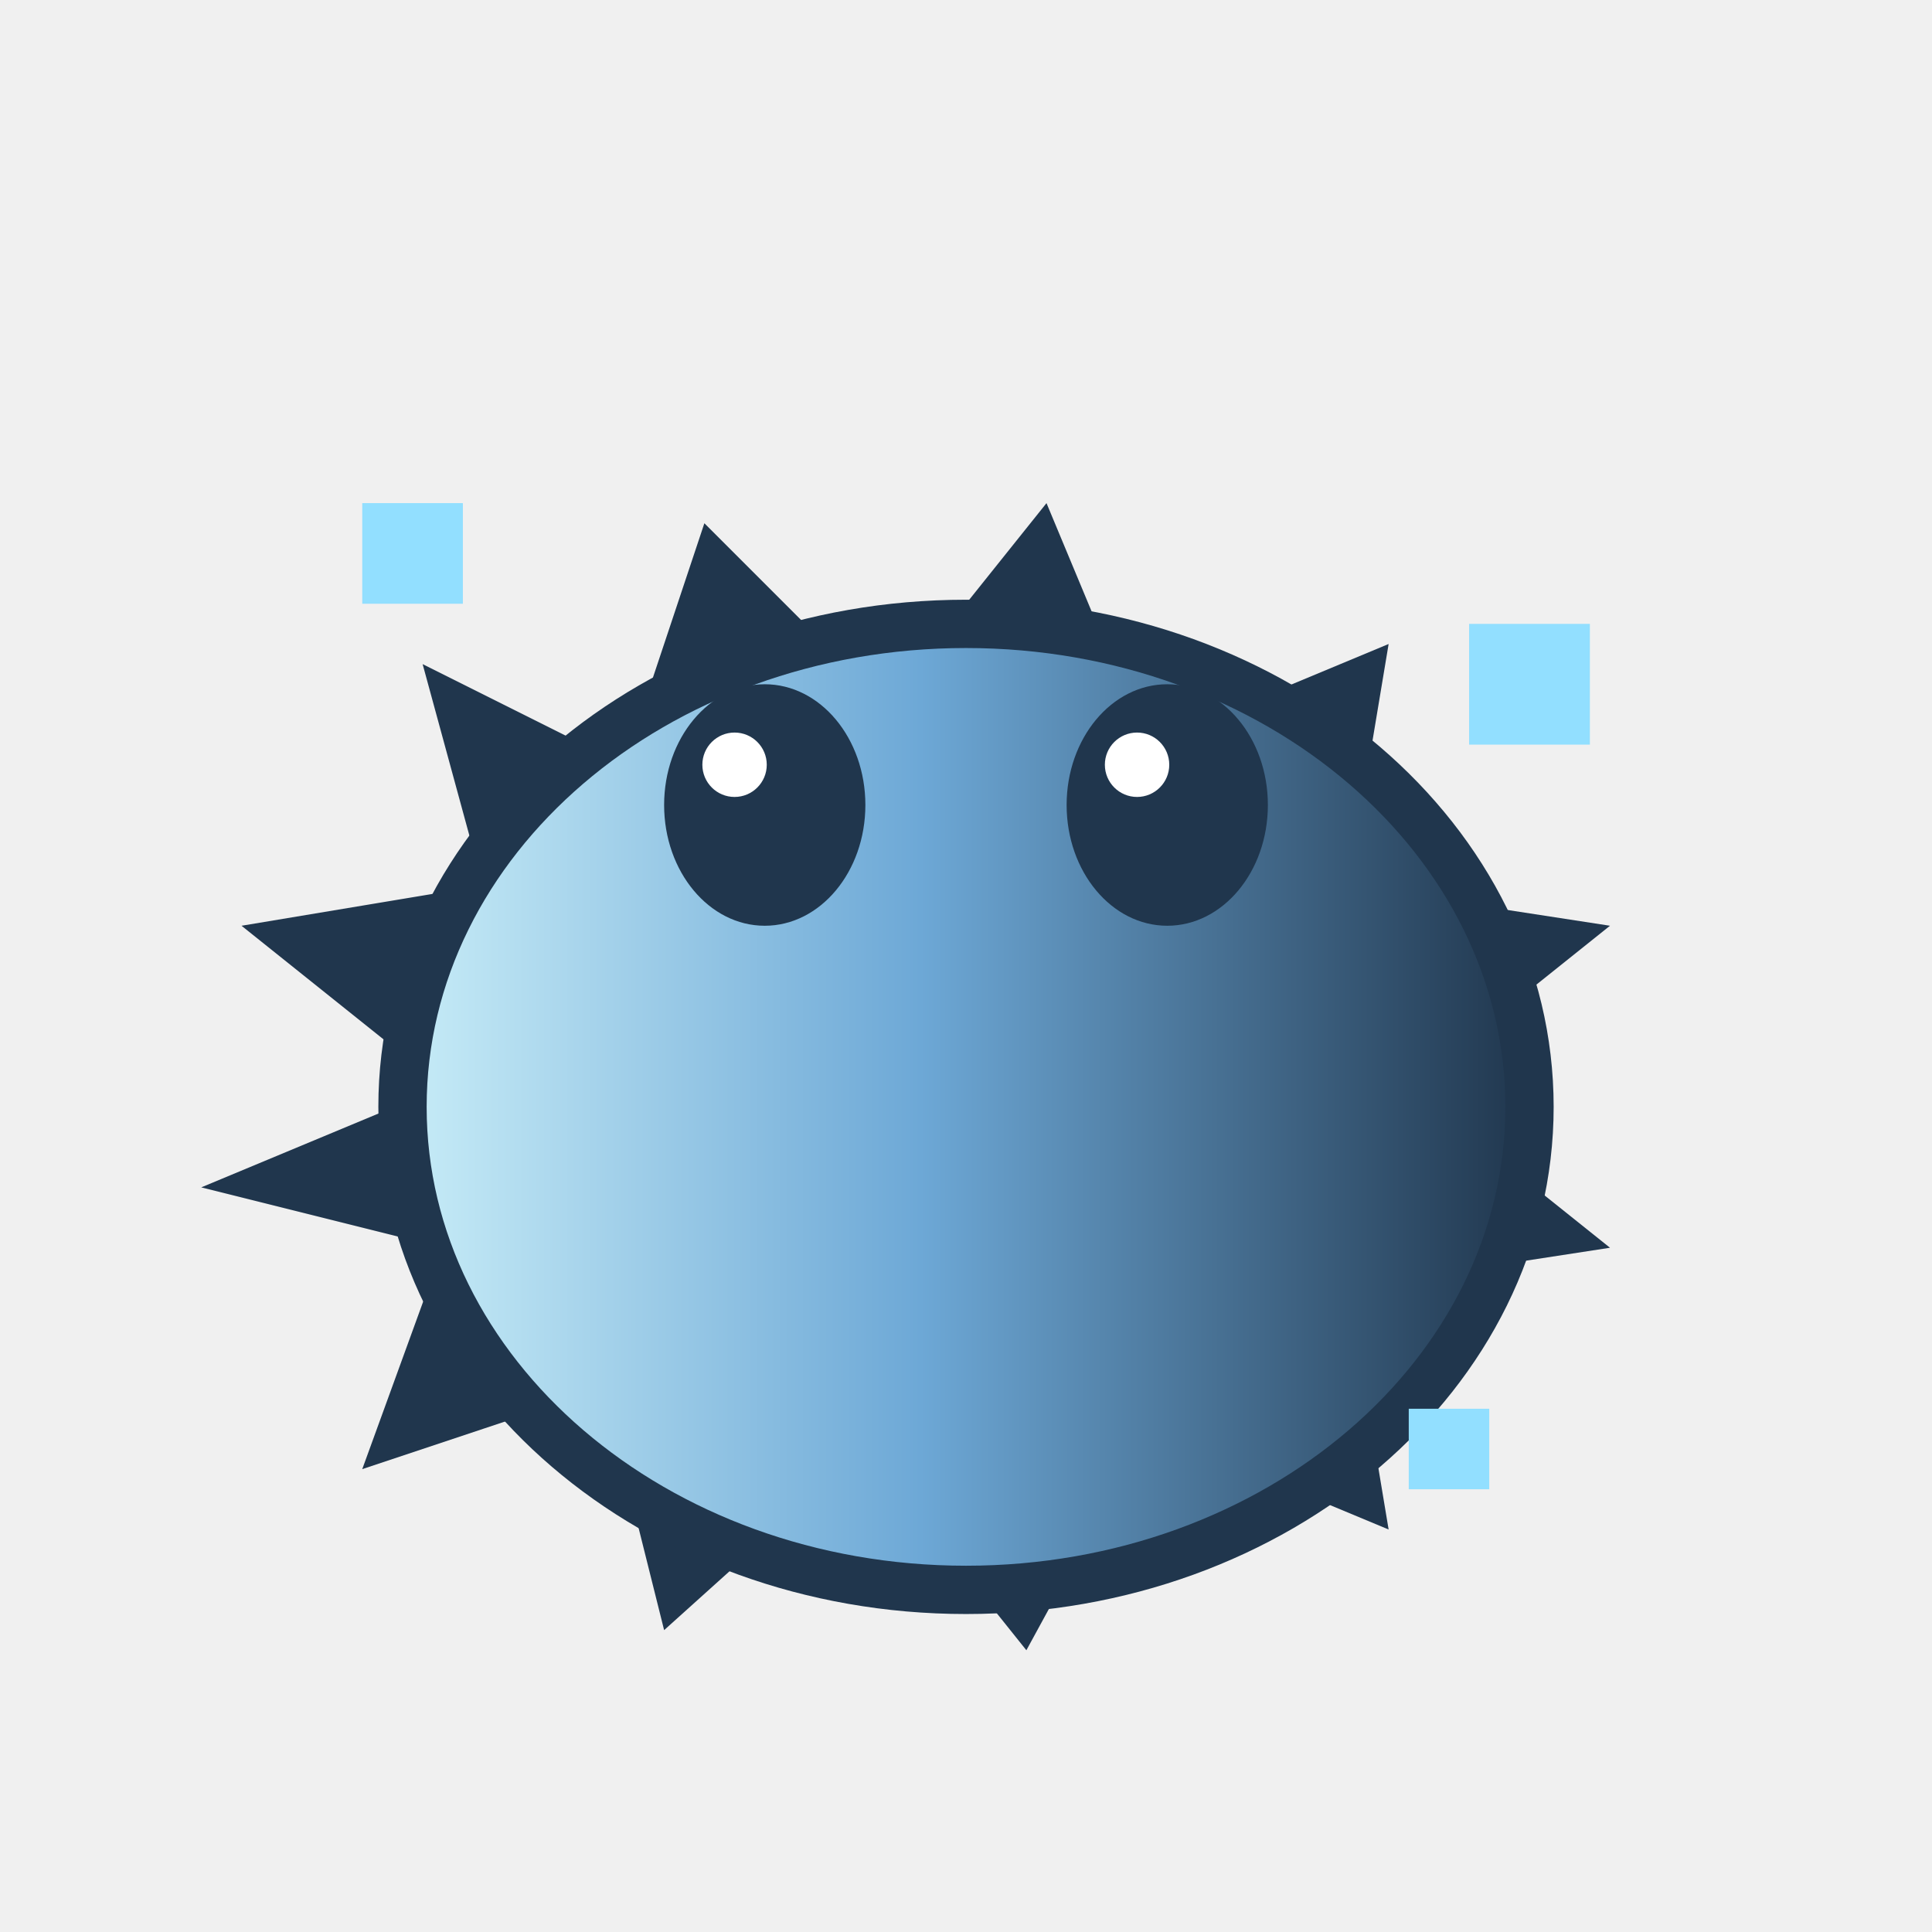
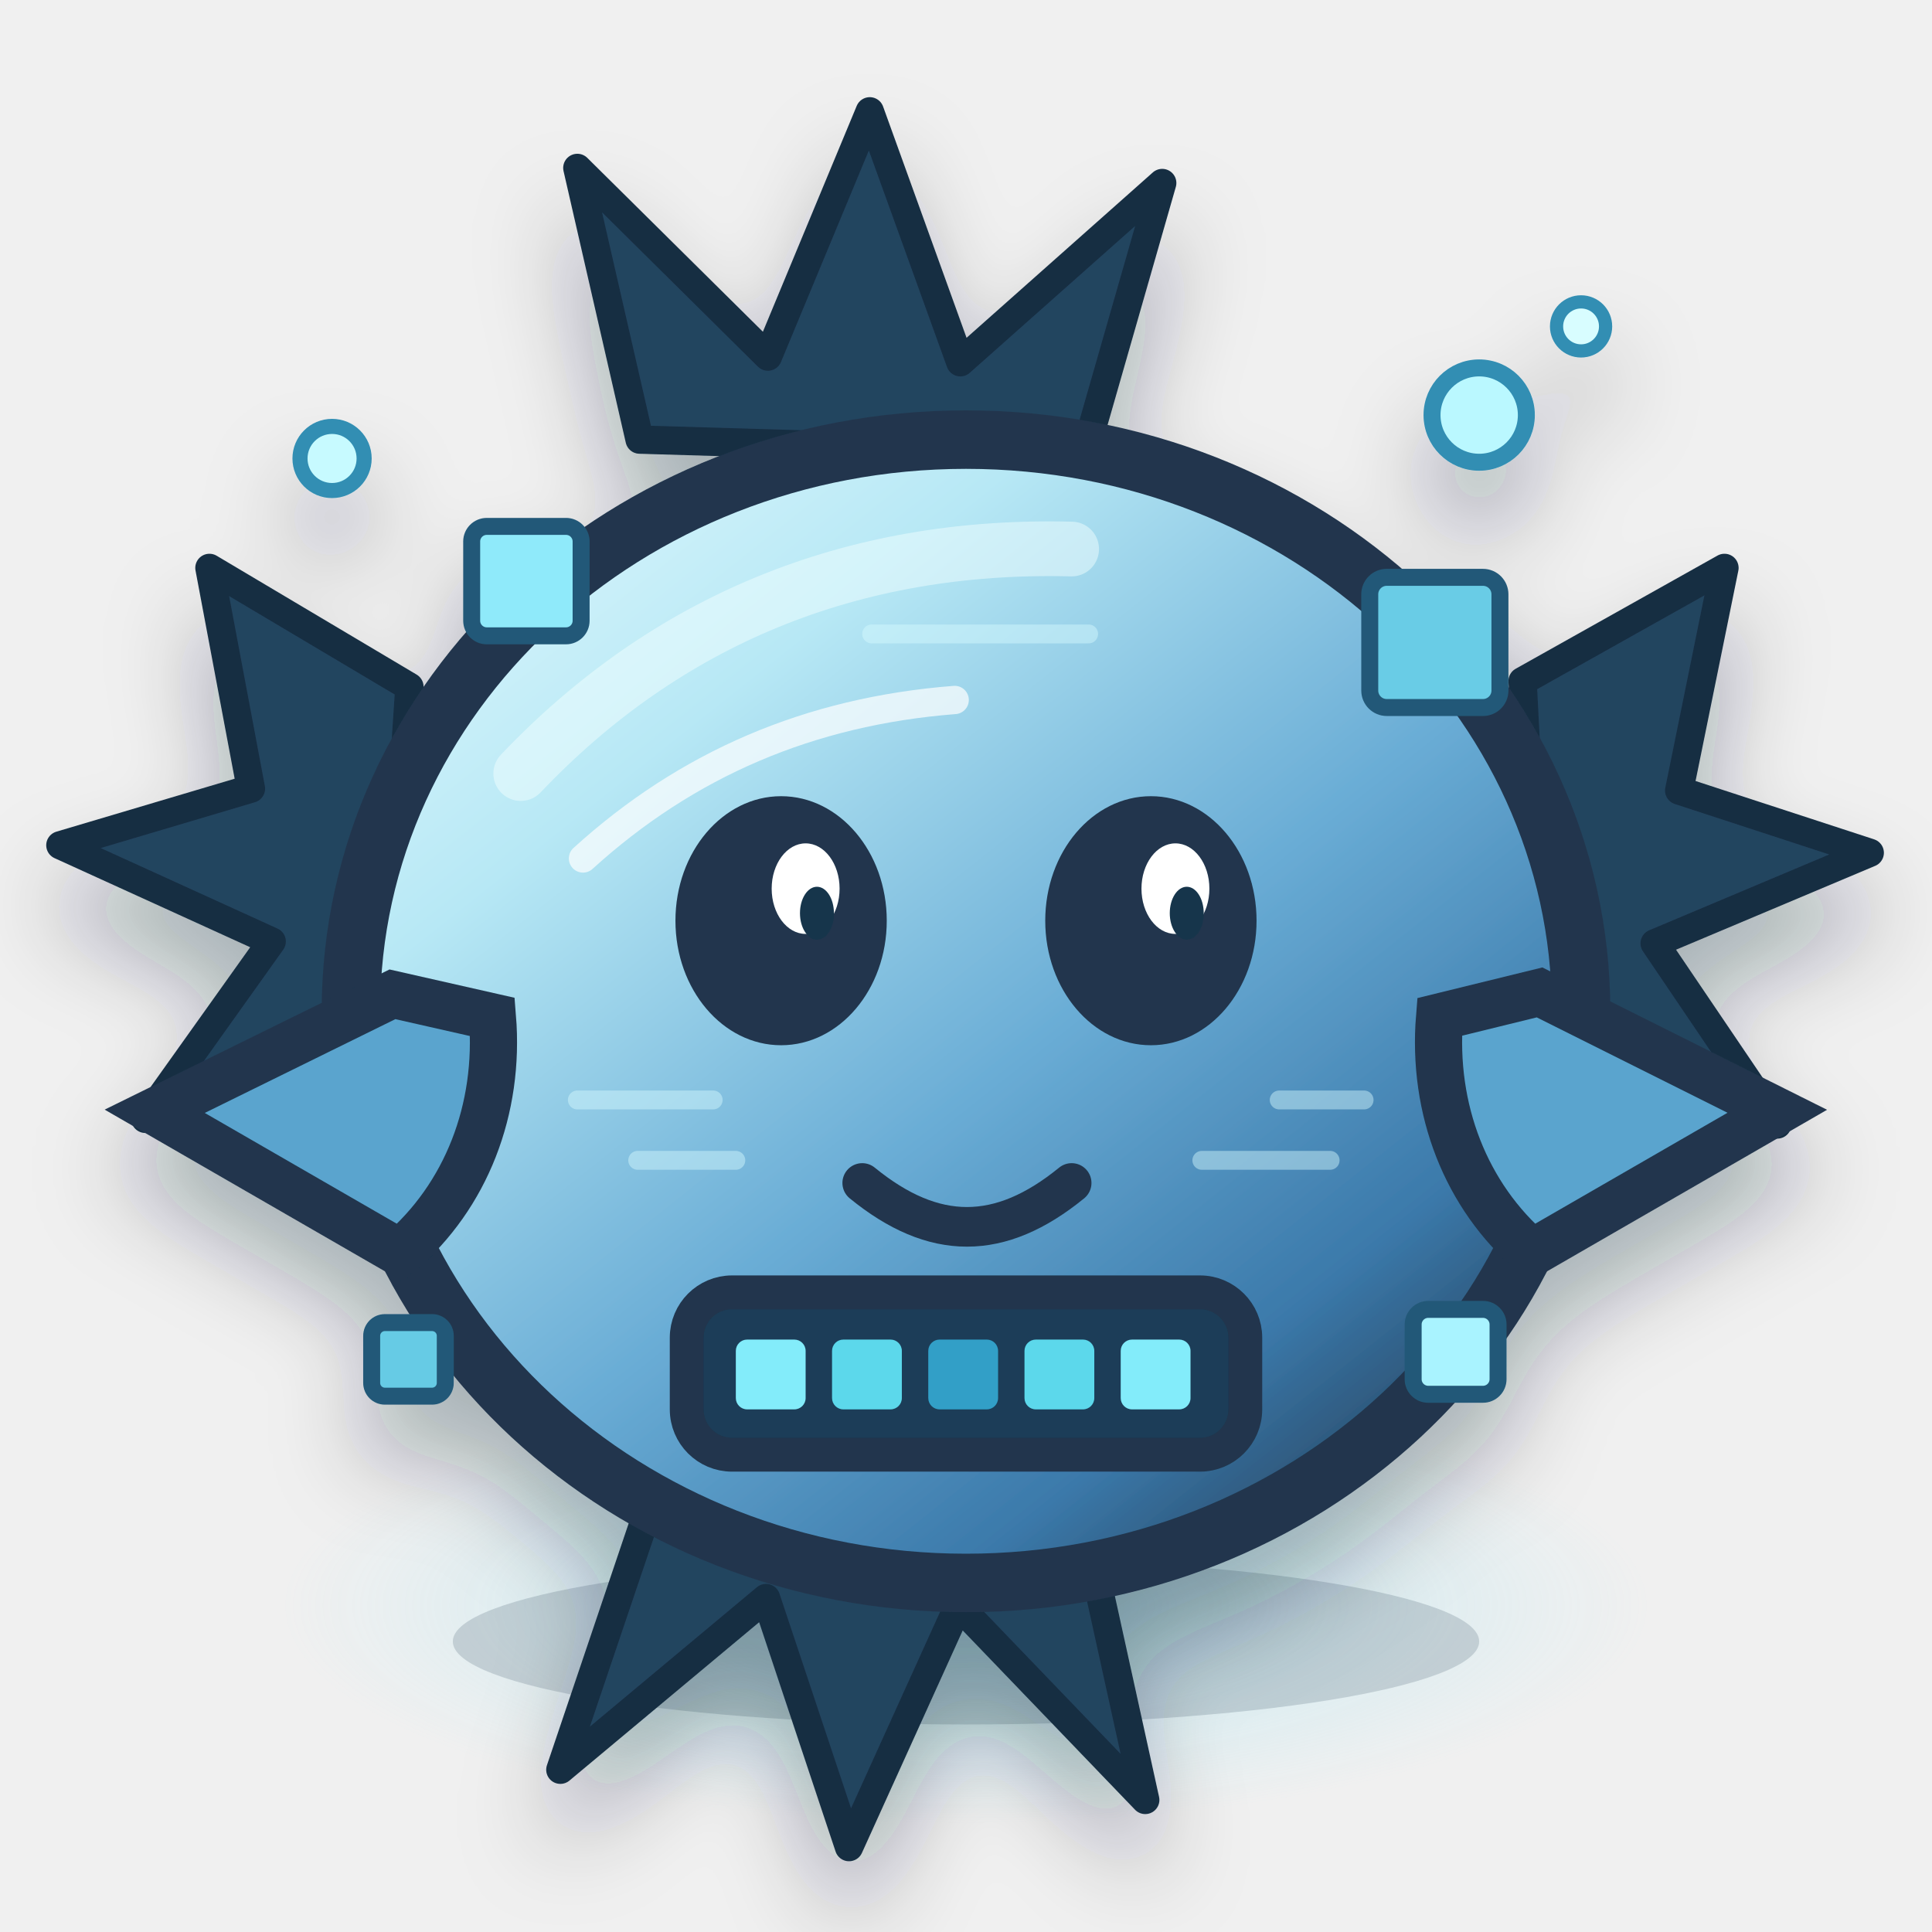
- <svg xmlns="http://www.w3.org/2000/svg" width="1024" height="1024" viewBox="0 0 96 96" role="img" data-looper-id="lokdex:g1:010" data-looper-name="Pixel Puffer">
+ <svg xmlns="http://www.w3.org/2000/svg" width="1024" height="1024" viewBox="0 0 1024 1024" role="img" aria-labelledby="title desc" data-looper-id="lokdex:g1:010" data-looper-name="Pixel Puffer" data-art-version="2">
  <defs>
-     <linearGradient id="body">
-       <stop offset="0" stop-color="#c7ecf7" />
-       <stop offset=".46" stop-color="#6da8d6" />
+     <linearGradient id="body" x1="260" y1="190" x2="760" y2="820" gradientUnits="userSpaceOnUse">
+       <stop stop-color="#e7fbff" />
+       <stop offset=".27" stop-color="#b7e8f5" />
+       <stop offset=".58" stop-color="#69acd5" />
+       <stop offset=".82" stop-color="#3b79aa" />
      <stop offset="1" stop-color="#20364d" />
    </linearGradient>
+     <linearGradient id="screen">
+       <stop stop-color="#bff8ff" />
+       <stop offset=".5" stop-color="#5bd8eb" />
+       <stop offset="1" stop-color="#2084b8" />
+     </linearGradient>
+     <radialGradient id="aura">
+       <stop stop-color="#71def7" stop-opacity=".36" />
+       <stop offset="1" stop-color="#71def7" stop-opacity="0" />
+     </radialGradient>
+     <filter id="shadow" x="-30%" y="-30%" width="170%" height="190%">
+       <feDropShadow dx="0" dy="31" stdDeviation="24" flood-color="#122334" flood-opacity=".3" />
+     </filter>
  </defs>
-   <path d="M22 54 12 46l12-2-3-11 10 5 4-12 9 9 8-10 5 12 12-5-2 12 13 2-10 8 10 8-13 2 2 12-12-5-6 11-8-10-10 9-3-12-12 4 4-11-12-3Z" fill="#20364d" />
-   <ellipse cx="48" cy="55" rx="28" ry="24" fill="url(#body)" stroke="#20364d" stroke-width="2.4" />
-   <ellipse cx="38" cy="40" rx="5" ry="6" fill="#20364d" />
-   <ellipse cx="58" cy="40" rx="5" ry="6" fill="#20364d" />
-   <circle cx="36.5" cy="38" r="1.6" fill="#fff" />
-   <circle cx="56.5" cy="38" r="1.6" fill="#fff" />
-   <g fill="#92dfff">
-     <rect x="18" y="25" width="5" height="5" />
-     <rect x="73" y="31" width="6" height="6" />
-     <rect x="70" y="70" width="4" height="4" />
+   <ellipse cx="512" cy="851" rx="363" ry="116" fill="url(#aura)" />
+   <ellipse cx="512" cy="870" rx="272" ry="44" fill="#153047" opacity=".17" />
+   <g id="character" filter="url(#shadow)">
+     <g id="spikes" fill="#24445f" stroke="#172d42" stroke-width="15" stroke-linejoin="round">
+       <path d="M217 364 111 301l22 117-101 30 112 51-67 94 126-19Z" />
+       <path d="M807 361 914 301l-24 118 101 33-114 48 65 96-124-21Z" />
+       <path d="M339 233 306 89l101 100 54-130 48 133 107-95-41 143Z" />
+       <path d="M346 793 297 938l109-91 44 132 58-128 99 103-33-150Z" />
+     </g>
+     <ellipse cx="512" cy="536" rx="326" ry="303" fill="url(#body)" stroke="#20364d" stroke-width="31" />
+     <path d="M276 410c77-81 175-122 292-119" fill="none" stroke="#f3ffff" stroke-width="29" stroke-linecap="round" opacity=".48" />
+     <path d="M309 455c55-50 120-78 197-84" fill="none" stroke="#fff" stroke-width="15" stroke-linecap="round" opacity=".7" />
+     <g id="fins">
+       <path d="M208 527 82 589l130 75c35-30 53-76 49-125Z" fill="#5aa4ce" stroke="#20364d" stroke-width="25" />
+       <path d="M816 526 942 589l-130 75c-35-30-53-76-49-125Z" fill="#5aa4ce" stroke="#20364d" stroke-width="25" />
+     </g>
+     <g id="face">
+       <ellipse cx="414" cy="488" rx="56" ry="66" fill="#20364d" />
+       <ellipse cx="610" cy="488" rx="56" ry="66" fill="#20364d" />
+       <ellipse cx="427" cy="471" rx="18" ry="24" fill="#fff" />
+       <ellipse cx="623" cy="471" rx="18" ry="24" fill="#fff" />
+       <ellipse cx="433" cy="484" rx="9" ry="14" fill="#16354c" />
+       <ellipse cx="629" cy="484" rx="9" ry="14" fill="#16354c" />
+       <path d="M457 627c38 31 73 31 111 0" fill="none" stroke="#20364d" stroke-width="21" stroke-linecap="round" />
+     </g>
+     <g id="pixel-display">
+       <rect x="364" y="685" width="296" height="86" rx="24" fill="#1b3e59" stroke="#20364d" stroke-width="18" />
+       <rect x="390" y="710" width="37" height="37" rx="6" fill="#83ecfa" />
+       <rect x="441" y="710" width="37" height="37" rx="6" fill="#5bd8eb" />
+       <rect x="492" y="710" width="37" height="37" rx="6" fill="#319fc7" />
+       <rect x="543" y="710" width="37" height="37" rx="6" fill="#5bd8eb" />
+       <rect x="594" y="710" width="37" height="37" rx="6" fill="#83ecfa" />
+     </g>
+     <g id="pixels" stroke="#245978" stroke-width="9">
+       <rect x="250" y="279" width="58" height="58" rx="8" fill="#8feafa" />
+       <rect x="726" y="306" width="69" height="69" rx="9" fill="#69cce6" />
+       <rect x="749" y="694" width="45" height="45" rx="8" fill="#a9f3ff" />
+       <rect x="197" y="701" width="39" height="39" rx="7" fill="#66cbe5" />
+     </g>
+     <g id="scan-lines" fill="none" stroke="#d8fbff" stroke-width="10" stroke-linecap="round" opacity=".45">
+       <path d="M306 583h72m300 0h45" />
+       <path d="M338 615h52m247 0h68" />
+       <path d="M462 336h115" />
+     </g>
+     <g id="bubbles">
+       <circle cx="784" cy="220" r="25" fill="#baf8ff" stroke="#318eb3" stroke-width="9" />
+       <circle cx="838" cy="173" r="13" fill="#d8fdff" stroke="#318eb3" stroke-width="7" />
+       <circle cx="176" cy="243" r="17" fill="#c7faff" stroke="#318eb3" stroke-width="8" />
+     </g>
  </g>
</svg>
